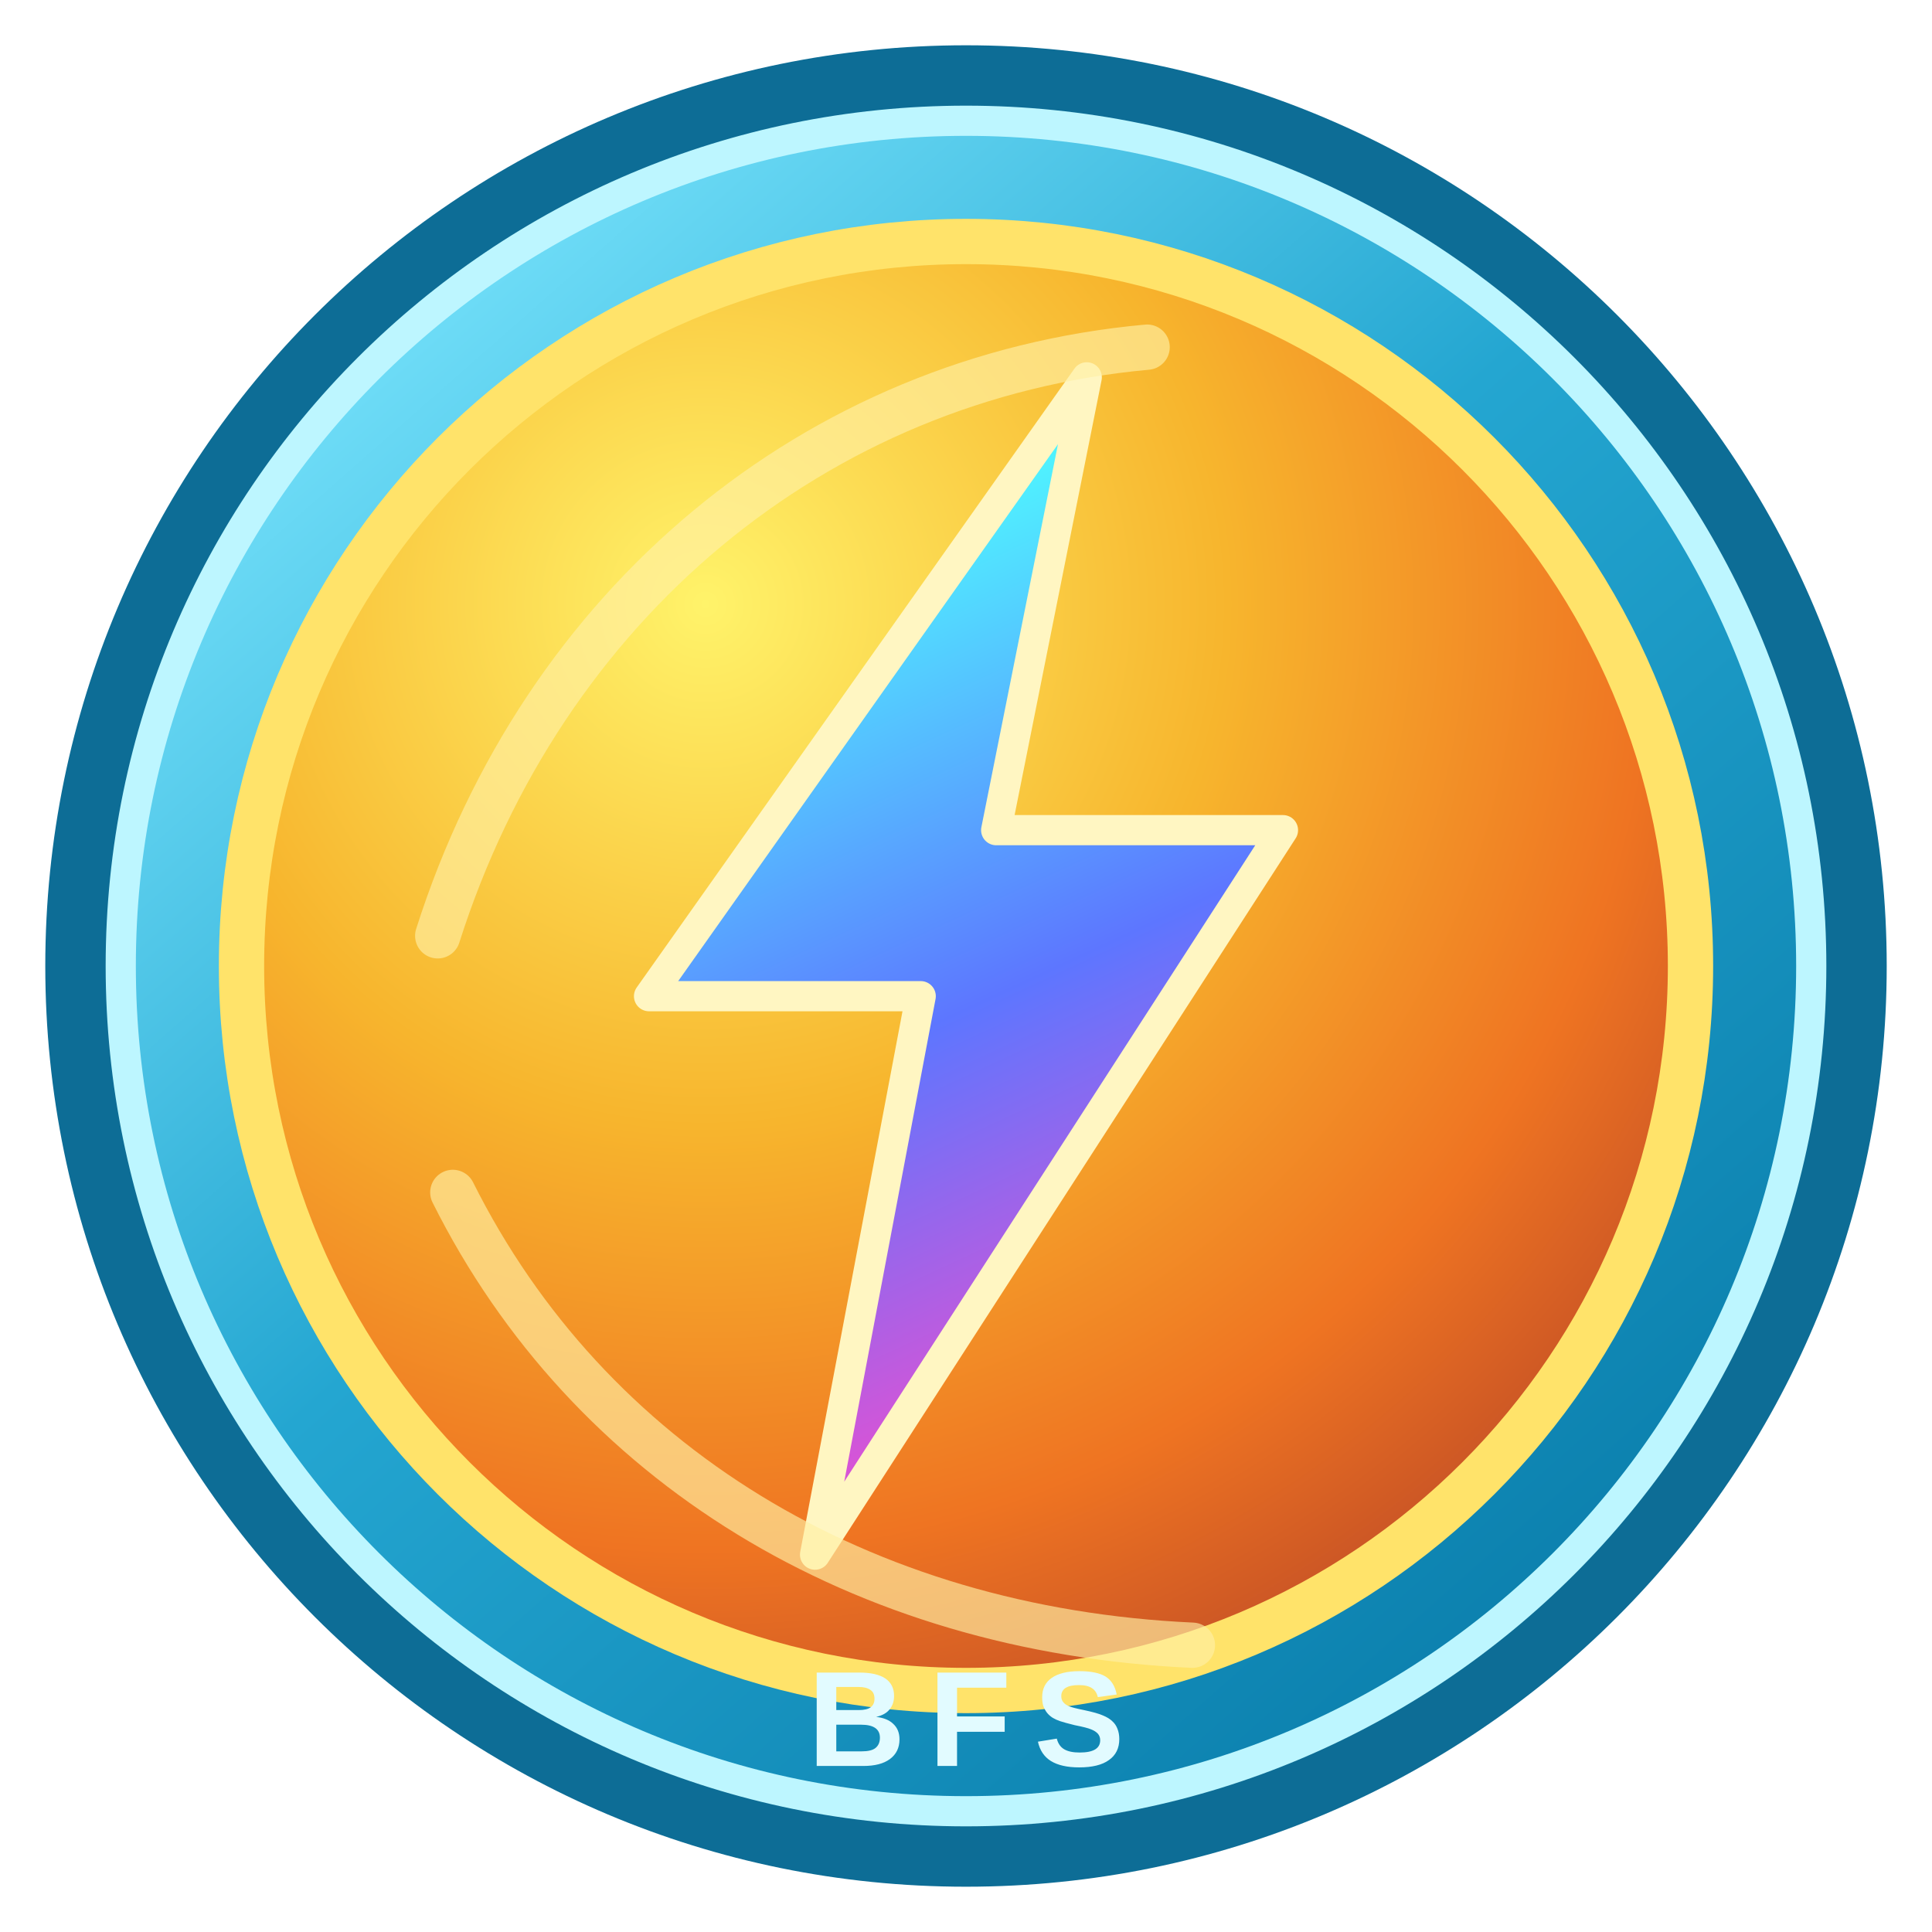
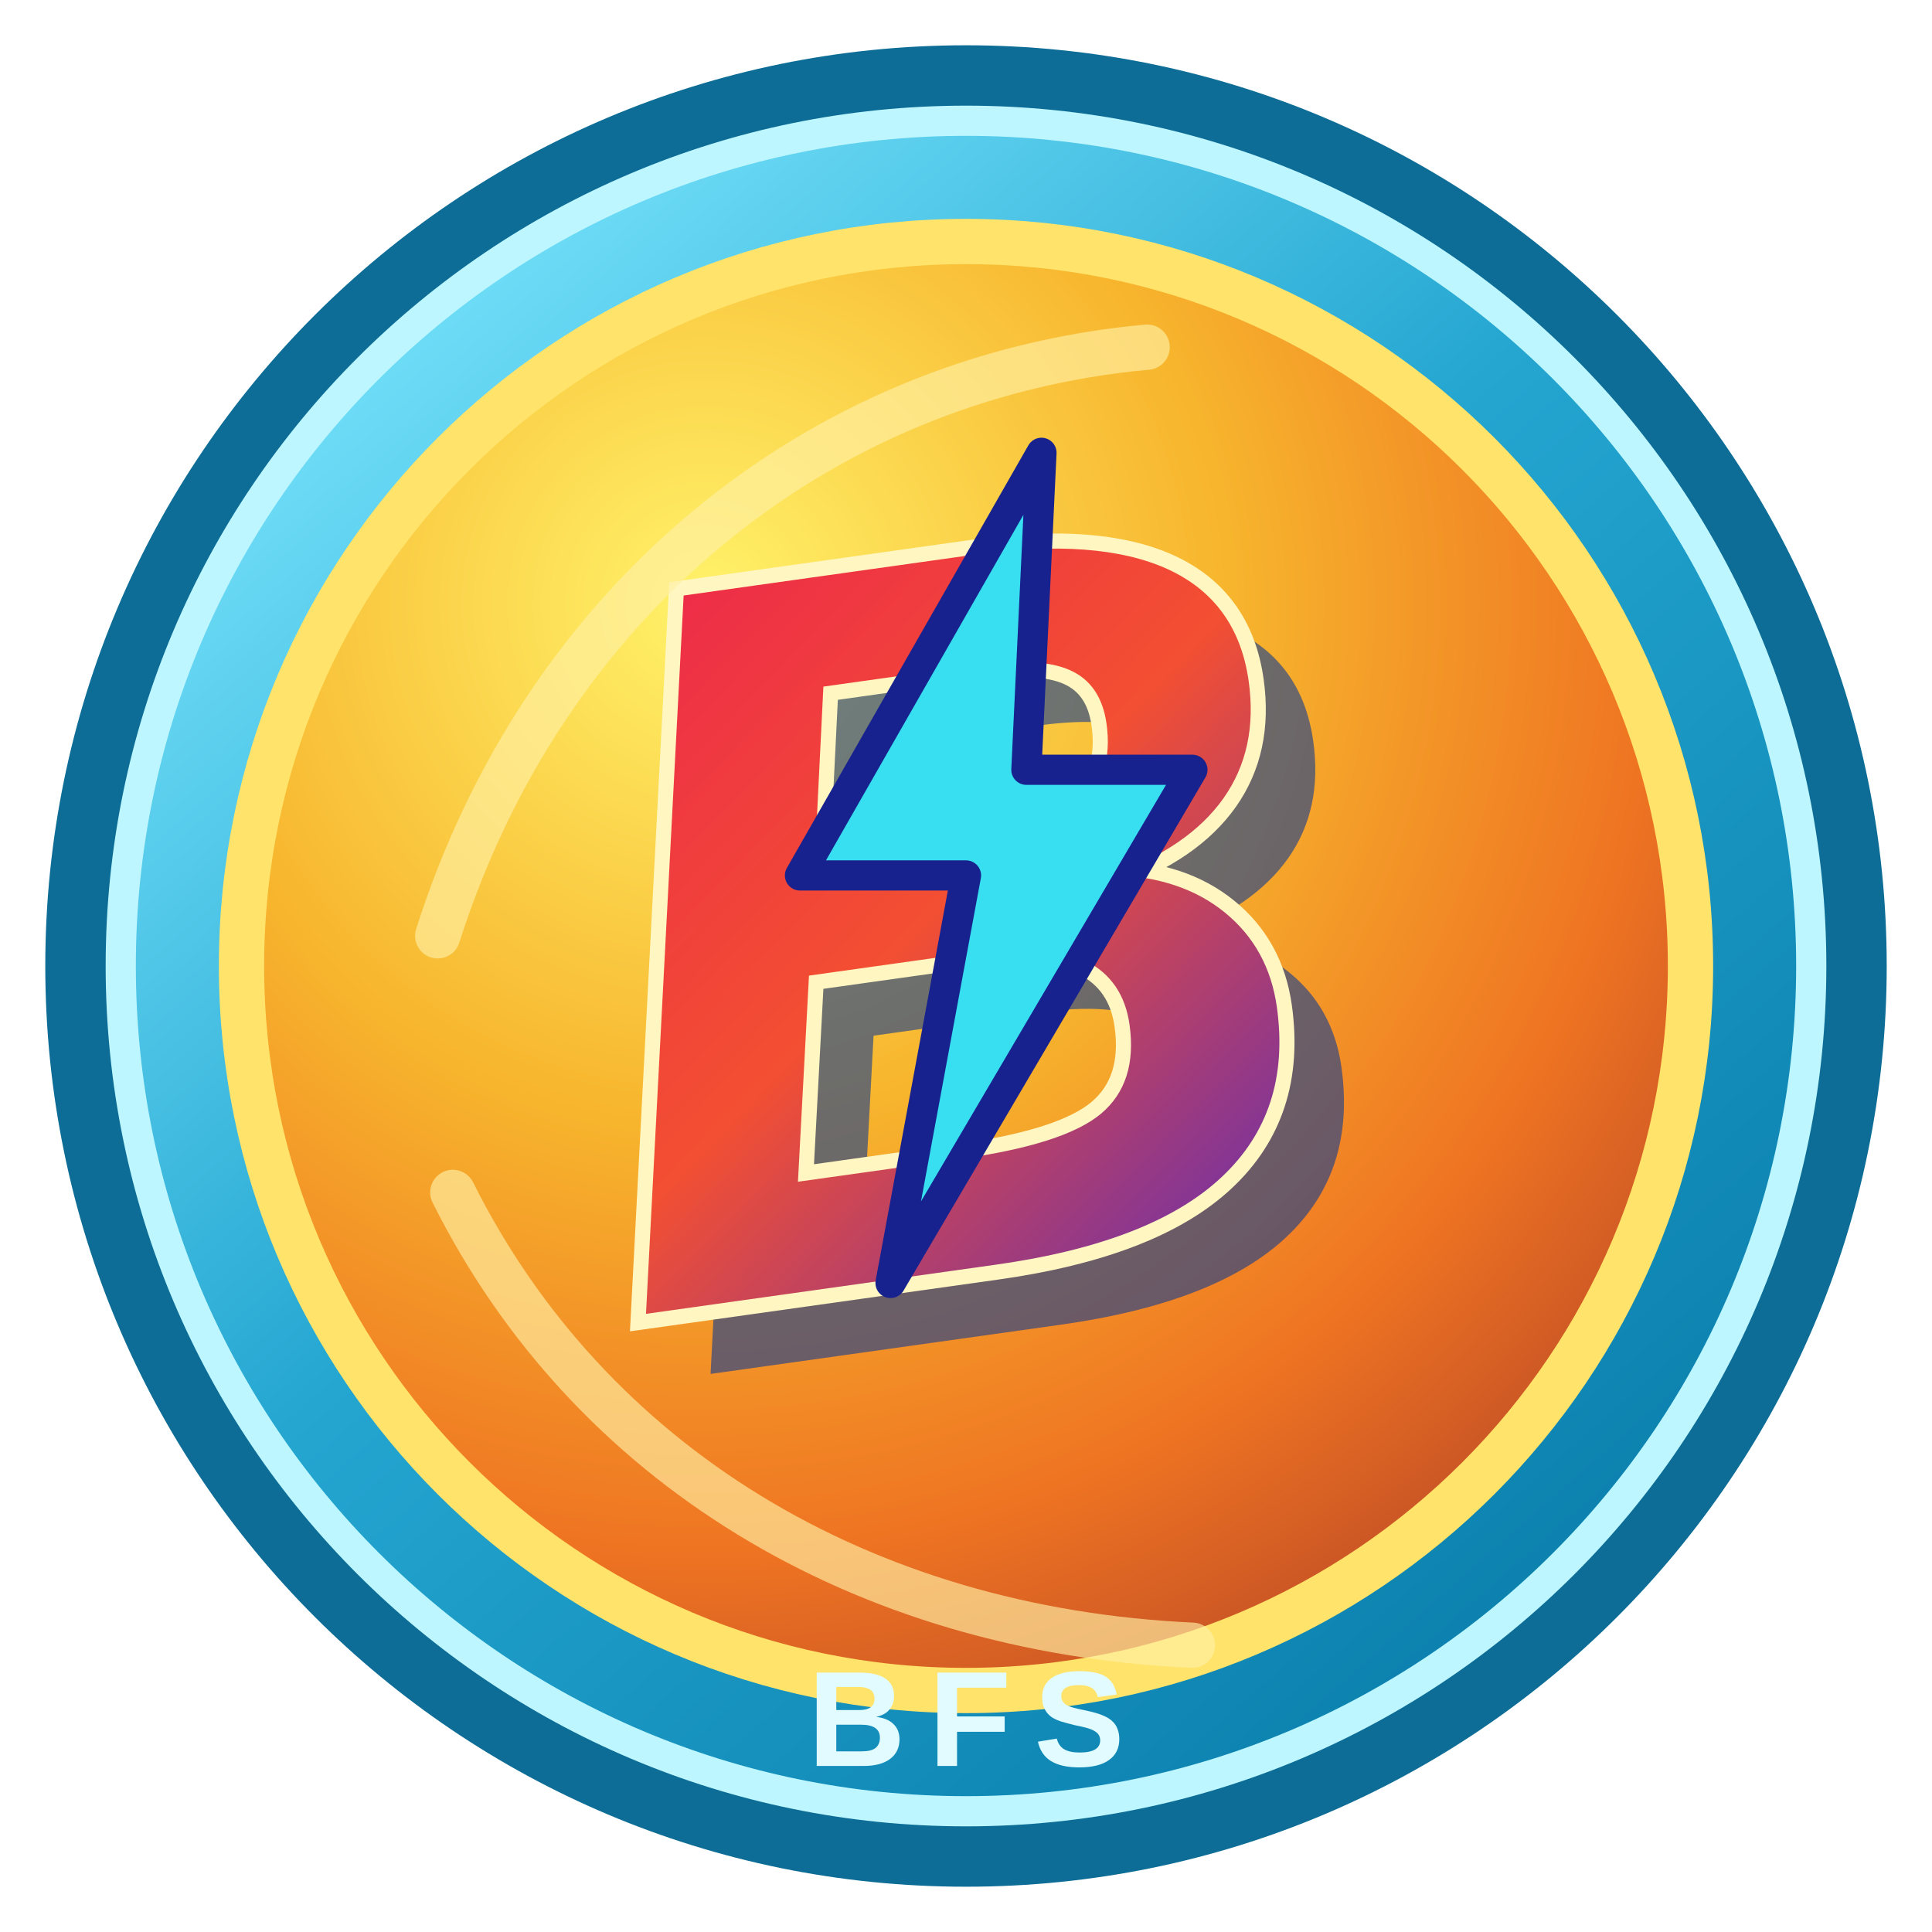
<svg xmlns="http://www.w3.org/2000/svg" viewBox="0 0 128 128" role="img" aria-label="BFS coin">
  <defs>
    <linearGradient id="rim" x1="20" y1="14" x2="108" y2="114" gradientUnits="userSpaceOnUse">
      <stop stop-color="#7ee8ff" />
      <stop offset=".45" stop-color="#24a6d1" />
      <stop offset="1" stop-color="#087ba9" />
    </linearGradient>
    <radialGradient id="coin" cx=".32" cy=".25" r=".86">
      <stop stop-color="#fff36a" />
      <stop offset=".42" stop-color="#f7b52d" />
      <stop offset=".76" stop-color="#ef7422" />
      <stop offset="1" stop-color="#bd4a26" />
    </radialGradient>
-     <linearGradient id="bolt" x1="50" y1="38" x2="76" y2="94" gradientUnits="userSpaceOnUse">
-       <stop stop-color="#4ff7ff" />
-       <stop offset=".52" stop-color="#5d76ff" />
-       <stop offset="1" stop-color="#f14dce" />
+     <linearGradient id="letter" x1="42" y1="34" x2="87" y2="92" gradientUnits="userSpaceOnUse">
+       <stop stop-color="#ec254d" />
+       <stop offset=".45" stop-color="#f34f32" />
+       <stop offset="1" stop-color="#4a27c9" />
    </linearGradient>
  </defs>
  <circle cx="64" cy="64" r="61" fill="#0d6d96" />
  <circle cx="64" cy="64" r="56" fill="url(#rim)" stroke="#bdf6ff" stroke-width="2" />
  <circle cx="64" cy="64" r="48" fill="url(#coin)" stroke="#ffe36a" stroke-width="3" />
-   <path d="M72 25 43 66h18l-7 37 31-48H66z" fill="url(#bolt)" stroke="#fff6c2" stroke-width="2" stroke-linejoin="round" />
+   <text x="67" y="88" fill="#123b92" fill-opacity=".6" font-family="Arial Black,Arial,sans-serif" font-size="68" font-style="italic" font-weight="900" text-anchor="middle" transform="rotate(-8 67 65)">B</text>
+   <text x="63" y="84" fill="url(#letter)" stroke="#fff6c2" stroke-width="2" paint-order="stroke" font-family="Arial Black,Arial,sans-serif" font-size="68" font-style="italic" font-weight="900" text-anchor="middle" transform="rotate(-8 63 63)">B</text>
+   <path d="M69 30 53 58h11l-5 27 20-34H68z" fill="#37dff1" stroke="#17228e" stroke-width="2" stroke-linejoin="round" />
  <path d="M29 62c7-22 25-37 47-39M30 79c9 18 27 29 49 30" fill="none" stroke="#fff0a4" stroke-opacity=".65" stroke-width="3" stroke-linecap="round" />
  <text x="64" y="117" fill="#e2fbff" font-family="Arial,sans-serif" font-size="9" font-weight="700" letter-spacing="1.5" text-anchor="middle">BFS</text>
</svg>
